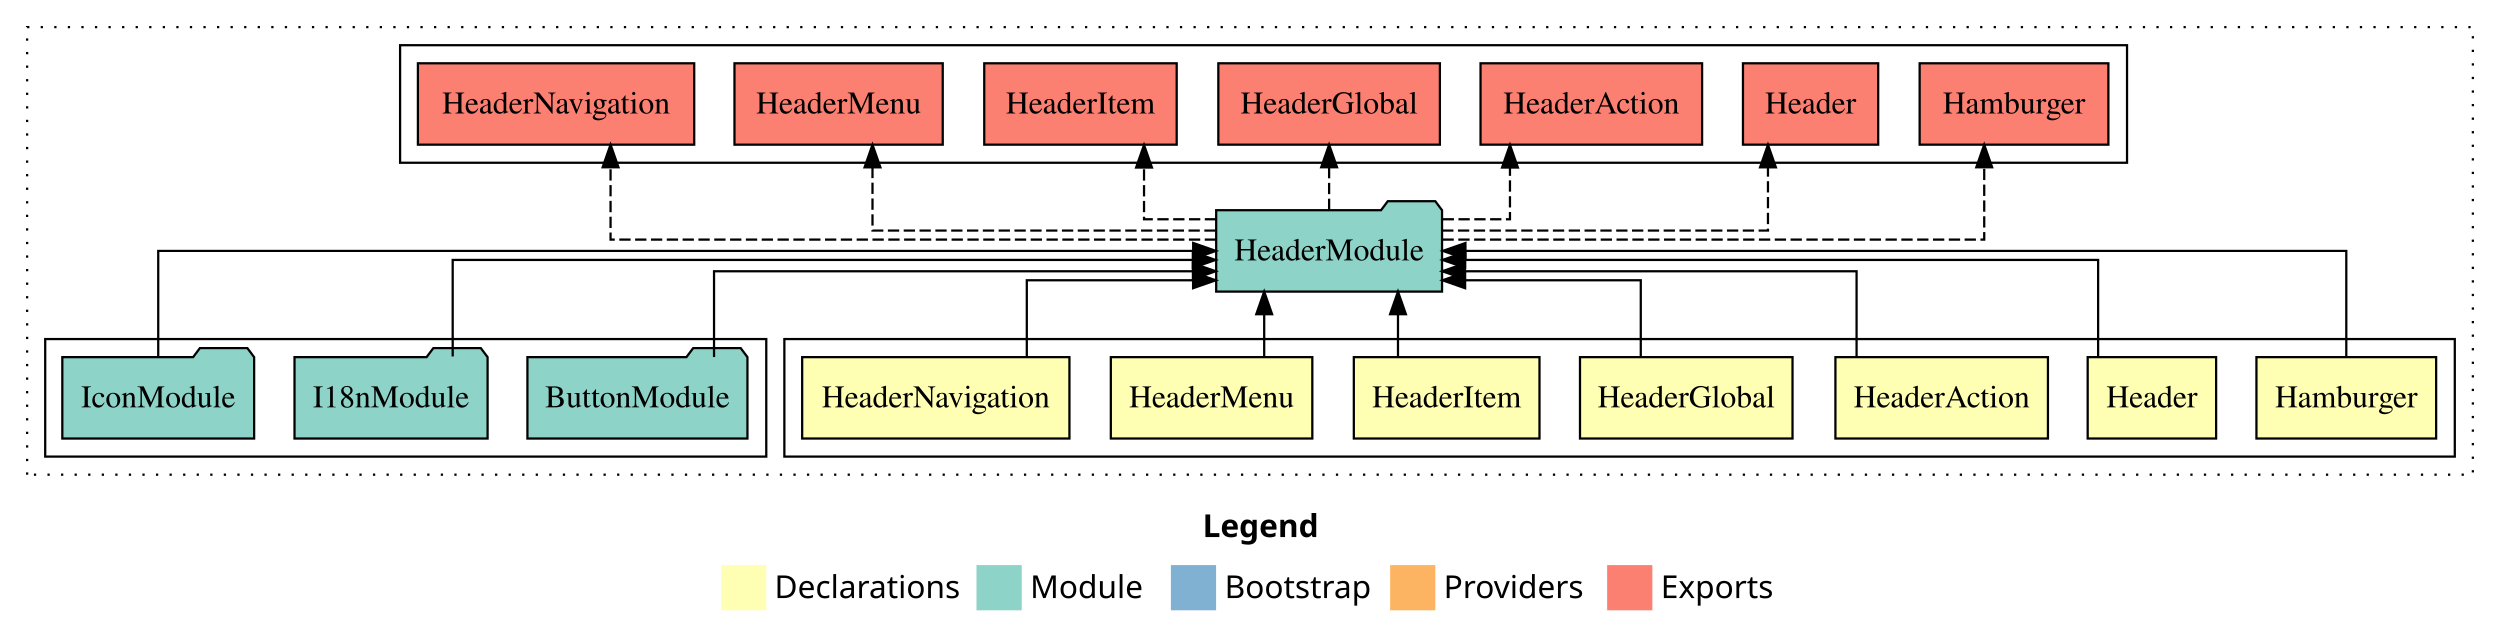
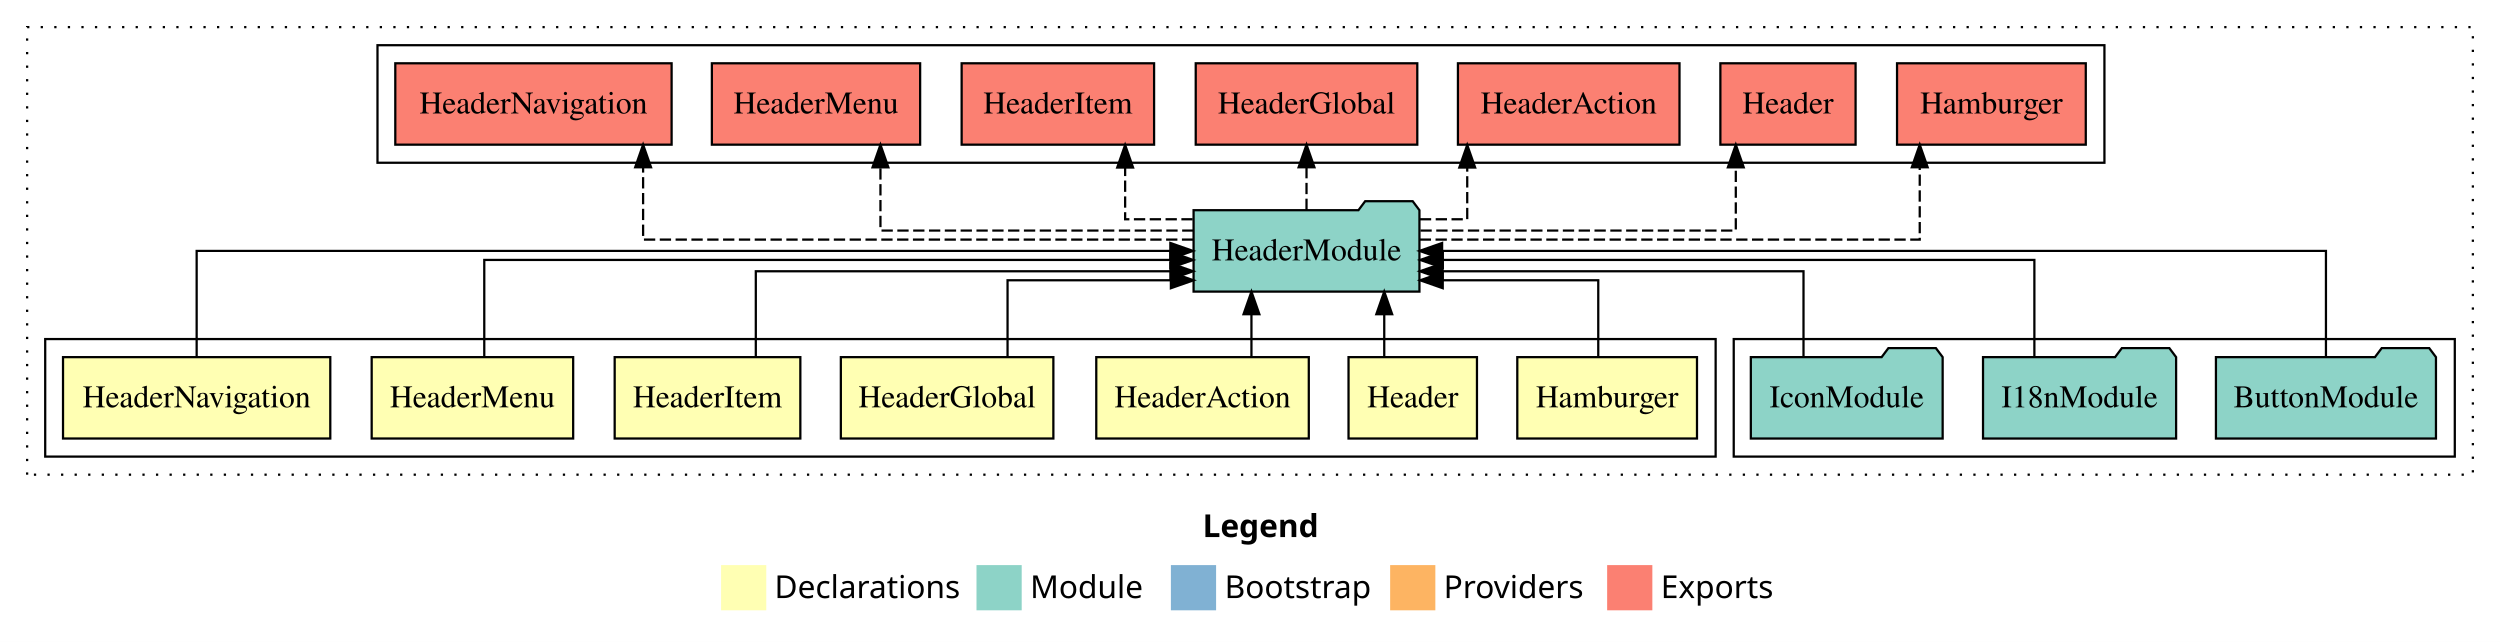
<svg xmlns="http://www.w3.org/2000/svg" width="1106pt" height="284pt" viewBox="0.00 0.00 1106.00 284.00">
  <g id="graph0" class="graph" transform="scale(1 1) rotate(0) translate(4 280)">
    <polygon fill="white" stroke="transparent" points="-4,4 -4,-280 1102,-280 1102,4 -4,4" />
    <text text-anchor="start" x="528.01" y="-42.4" font-family="Times-12" font-weight="bold" font-size="14.00">Legend</text>
    <polygon fill="#ffffb3" stroke="transparent" points="315,-10 315,-30 335,-30 335,-10 315,-10" />
    <text text-anchor="start" x="338.63" y="-15.4" font-family="Times-12" font-size="14.00">  Declarations</text>
    <polygon fill="#8dd3c7" stroke="transparent" points="428,-10 428,-30 448,-30 448,-10 428,-10" />
    <text text-anchor="start" x="451.73" y="-15.4" font-family="Times-12" font-size="14.00">  Module</text>
    <polygon fill="#80b1d3" stroke="transparent" points="514,-10 514,-30 534,-30 534,-10 514,-10" />
    <text text-anchor="start" x="537.78" y="-15.4" font-family="Times-12" font-size="14.00">  Bootstrap</text>
    <polygon fill="#fdb462" stroke="transparent" points="611,-10 611,-30 631,-30 631,-10 611,-10" />
    <text text-anchor="start" x="634.67" y="-15.4" font-family="Times-12" font-size="14.00">  Providers</text>
    <polygon fill="#fb8072" stroke="transparent" points="707,-10 707,-30 727,-30 727,-10 707,-10" />
    <text text-anchor="start" x="730.73" y="-15.4" font-family="Times-12" font-size="14.00">  Exports</text>
    <g id="clust1" class="cluster">
      <polygon fill="none" stroke="black" stroke-dasharray="1,5" points="8,-70 8,-268 1090,-268 1090,-70 8,-70" />
    </g>
-     <g id="clust2" class="cluster">
-       <polygon fill="none" stroke="black" points="343,-78 343,-130 1082,-130 1082,-78 343,-78" />
+     <g id="clust11" class="cluster">
+       <polygon fill="none" stroke="black" points="163,-208 163,-260 927,-260 927,-208 163,-208" />
    </g>
    <g id="clust10" class="cluster">
-       <polygon fill="none" stroke="black" points="16,-78 16,-130 335,-130 335,-78 16,-78" />
+       <polygon fill="none" stroke="black" points="763,-78 763,-130 1082,-130 1082,-78 763,-78" />
    </g>
-     <g id="clust11" class="cluster">
-       <polygon fill="none" stroke="black" points="173,-208 173,-260 937,-260 937,-208 173,-208" />
+     <g id="clust2" class="cluster">
+       <polygon fill="none" stroke="black" points="16,-78 16,-130 755,-130 755,-78 16,-78" />
    </g>
    <g id="node1" class="node">
-       <polygon fill="#ffffb3" stroke="black" points="1073.75,-122 994.25,-122 994.25,-86 1073.75,-86 1073.75,-122" />
-       <text text-anchor="middle" x="1034" y="-99.8" font-family="Times,serif" font-size="14.00">Hamburger</text>
+       <polygon fill="#ffffb3" stroke="black" points="746.75,-122 667.25,-122 667.25,-86 746.75,-86 746.75,-122" />
+       <text text-anchor="middle" x="707" y="-99.8" font-family="Times,serif" font-size="14.00">Hamburger</text>
    </g>
    <g id="node8" class="node">
-       <polygon fill="#8dd3c7" stroke="black" points="633.96,-187 630.96,-191 609.96,-191 606.96,-187 534.04,-187 534.04,-151 633.96,-151 633.96,-187" />
-       <text text-anchor="middle" x="584" y="-164.8" font-family="Times,serif" font-size="14.00">HeaderModule</text>
+       <polygon fill="#8dd3c7" stroke="black" points="623.96,-187 620.96,-191 599.96,-191 596.96,-187 524.04,-187 524.04,-151 623.96,-151 623.96,-187" />
+       <text text-anchor="middle" x="574" y="-164.8" font-family="Times,serif" font-size="14.00">HeaderModule</text>
    </g>
    <g id="edge1" class="edge">
-       <path fill="none" stroke="black" d="M1034,-122.11C1034,-141.34 1034,-169 1034,-169 1034,-169 644.31,-169 644.31,-169" />
-       <polygon fill="black" stroke="black" points="644.31,-165.5 634.31,-169 644.31,-172.5 644.31,-165.5" />
+       <path fill="none" stroke="black" d="M703.07,-122.19C703.07,-137.18 703.07,-156 703.07,-156 703.07,-156 634.27,-156 634.27,-156" />
+       <polygon fill="black" stroke="black" points="634.27,-152.5 624.27,-156 634.27,-159.5 634.27,-152.5" />
    </g>
    <g id="node2" class="node">
-       <polygon fill="#ffffb3" stroke="black" points="976.41,-122 919.59,-122 919.59,-86 976.41,-86 976.41,-122" />
-       <text text-anchor="middle" x="948" y="-99.8" font-family="Times,serif" font-size="14.00">Header</text>
+       <polygon fill="#ffffb3" stroke="black" points="649.41,-122 592.59,-122 592.59,-86 649.41,-86 649.41,-122" />
+       <text text-anchor="middle" x="621" y="-99.8" font-family="Times,serif" font-size="14.00">Header</text>
    </g>
    <g id="edge2" class="edge">
-       <path fill="none" stroke="black" d="M924.21,-122.3C924.21,-140.27 924.21,-165 924.21,-165 924.21,-165 644.2,-165 644.2,-165" />
-       <polygon fill="black" stroke="black" points="644.2,-161.5 634.2,-165 644.2,-168.5 644.2,-161.5" />
+       <path fill="none" stroke="black" d="M608.39,-122.11C608.39,-122.11 608.39,-140.99 608.39,-140.99" />
+       <polygon fill="black" stroke="black" points="604.89,-140.99 608.39,-150.99 611.89,-140.99 604.89,-140.99" />
    </g>
    <g id="node3" class="node">
-       <polygon fill="#ffffb3" stroke="black" points="902.01,-122 807.99,-122 807.99,-86 902.01,-86 902.01,-122" />
-       <text text-anchor="middle" x="855" y="-99.8" font-family="Times,serif" font-size="14.00">HeaderAction</text>
+       <polygon fill="#ffffb3" stroke="black" points="575.01,-122 480.99,-122 480.99,-86 575.01,-86 575.01,-122" />
+       <text text-anchor="middle" x="528" y="-99.8" font-family="Times,serif" font-size="14.00">HeaderAction</text>
    </g>
    <g id="edge3" class="edge">
-       <path fill="none" stroke="black" d="M817.35,-122.03C817.35,-138.4 817.35,-160 817.35,-160 817.35,-160 644.06,-160 644.06,-160" />
-       <polygon fill="black" stroke="black" points="644.06,-156.5 634.06,-160 644.06,-163.5 644.06,-156.5" />
+       <path fill="none" stroke="black" d="M549.64,-122.11C549.64,-122.11 549.64,-140.99 549.64,-140.99" />
+       <polygon fill="black" stroke="black" points="546.14,-140.99 549.64,-150.99 553.14,-140.99 546.14,-140.99" />
    </g>
    <g id="node4" class="node">
-       <polygon fill="#ffffb3" stroke="black" points="789.01,-122 694.99,-122 694.99,-86 789.01,-86 789.01,-122" />
-       <text text-anchor="middle" x="742" y="-99.8" font-family="Times,serif" font-size="14.00">HeaderGlobal</text>
+       <polygon fill="#ffffb3" stroke="black" points="462.01,-122 367.99,-122 367.99,-86 462.01,-86 462.01,-122" />
+       <text text-anchor="middle" x="415" y="-99.8" font-family="Times,serif" font-size="14.00">HeaderGlobal</text>
    </g>
    <g id="edge4" class="edge">
-       <path fill="none" stroke="black" d="M721.88,-122.19C721.88,-137.18 721.88,-156 721.88,-156 721.88,-156 644.17,-156 644.17,-156" />
-       <polygon fill="black" stroke="black" points="644.17,-152.5 634.17,-156 644.17,-159.5 644.17,-152.5" />
+       <path fill="none" stroke="black" d="M441.74,-122.19C441.74,-137.18 441.74,-156 441.74,-156 441.74,-156 514,-156 514,-156" />
+       <polygon fill="black" stroke="black" points="514,-159.5 524,-156 514,-152.5 514,-159.5" />
    </g>
    <g id="node5" class="node">
-       <polygon fill="#ffffb3" stroke="black" points="677.07,-122 594.93,-122 594.93,-86 677.07,-86 677.07,-122" />
-       <text text-anchor="middle" x="636" y="-99.8" font-family="Times,serif" font-size="14.00">HeaderItem</text>
+       <polygon fill="#ffffb3" stroke="black" points="350.07,-122 267.93,-122 267.93,-86 350.07,-86 350.07,-122" />
+       <text text-anchor="middle" x="309" y="-99.8" font-family="Times,serif" font-size="14.00">HeaderItem</text>
    </g>
    <g id="edge5" class="edge">
-       <path fill="none" stroke="black" d="M614.47,-122.11C614.47,-122.11 614.47,-140.99 614.47,-140.99" />
-       <polygon fill="black" stroke="black" points="610.97,-140.99 614.47,-150.99 617.97,-140.99 610.97,-140.99" />
+       <path fill="none" stroke="black" d="M330.37,-122.03C330.37,-138.4 330.37,-160 330.37,-160 330.37,-160 513.82,-160 513.82,-160" />
+       <polygon fill="black" stroke="black" points="513.82,-163.5 523.82,-160 513.82,-156.5 513.82,-163.5" />
    </g>
    <g id="node6" class="node">
-       <polygon fill="#ffffb3" stroke="black" points="576.57,-122 487.43,-122 487.43,-86 576.57,-86 576.57,-122" />
-       <text text-anchor="middle" x="532" y="-99.8" font-family="Times,serif" font-size="14.00">HeaderMenu</text>
+       <polygon fill="#ffffb3" stroke="black" points="249.57,-122 160.43,-122 160.43,-86 249.57,-86 249.57,-122" />
+       <text text-anchor="middle" x="205" y="-99.8" font-family="Times,serif" font-size="14.00">HeaderMenu</text>
    </g>
    <g id="edge6" class="edge">
-       <path fill="none" stroke="black" d="M555.28,-122.11C555.28,-122.11 555.28,-140.99 555.28,-140.99" />
-       <polygon fill="black" stroke="black" points="551.78,-140.99 555.28,-150.99 558.78,-140.99 551.78,-140.99" />
+       <path fill="none" stroke="black" d="M210.24,-122.3C210.24,-140.27 210.24,-165 210.24,-165 210.24,-165 513.8,-165 513.8,-165" />
+       <polygon fill="black" stroke="black" points="513.8,-168.5 523.8,-165 513.8,-161.5 513.8,-168.5" />
    </g>
    <g id="node7" class="node">
-       <polygon fill="#ffffb3" stroke="black" points="469.12,-122 350.88,-122 350.88,-86 469.12,-86 469.12,-122" />
-       <text text-anchor="middle" x="410" y="-99.8" font-family="Times,serif" font-size="14.00">HeaderNavigation</text>
+       <polygon fill="#ffffb3" stroke="black" points="142.12,-122 23.88,-122 23.88,-86 142.12,-86 142.12,-122" />
+       <text text-anchor="middle" x="83" y="-99.8" font-family="Times,serif" font-size="14.00">HeaderNavigation</text>
    </g>
    <g id="edge7" class="edge">
-       <path fill="none" stroke="black" d="M450.26,-122.19C450.26,-137.18 450.26,-156 450.26,-156 450.26,-156 523.82,-156 523.82,-156" />
-       <polygon fill="black" stroke="black" points="523.82,-159.5 533.82,-156 523.82,-152.5 523.82,-159.5" />
+       <path fill="none" stroke="black" d="M83,-122.11C83,-141.34 83,-169 83,-169 83,-169 513.76,-169 513.76,-169" />
+       <polygon fill="black" stroke="black" points="513.76,-172.5 523.76,-169 513.76,-165.5 513.76,-172.5" />
    </g>
    <g id="node12" class="node">
-       <polygon fill="#fb8072" stroke="black" points="928.75,-252 845.25,-252 845.25,-216 928.75,-216 928.75,-252" />
-       <text text-anchor="middle" x="887" y="-229.8" font-family="Times,serif" font-size="14.00">Hamburger </text>
+       <polygon fill="#fb8072" stroke="black" points="918.75,-252 835.25,-252 835.25,-216 918.75,-216 918.75,-252" />
+       <text text-anchor="middle" x="877" y="-229.8" font-family="Times,serif" font-size="14.00">Hamburger </text>
    </g>
    <g id="edge11" class="edge">
-       <path fill="none" stroke="black" stroke-dasharray="5,2" d="M634.15,-174C717.1,-174 873.82,-174 873.82,-174 873.82,-174 873.82,-206 873.82,-206" />
-       <polygon fill="black" stroke="black" points="870.32,-206 873.82,-216 877.32,-206 870.32,-206" />
+       <path fill="none" stroke="black" stroke-dasharray="5,2" d="M624.08,-174C702.46,-174 845.29,-174 845.29,-174 845.29,-174 845.29,-206 845.29,-206" />
+       <polygon fill="black" stroke="black" points="841.79,-206 845.29,-216 848.79,-206 841.79,-206" />
    </g>
    <g id="node13" class="node">
-       <polygon fill="#fb8072" stroke="black" points="826.91,-252 767.09,-252 767.09,-216 826.91,-216 826.91,-252" />
-       <text text-anchor="middle" x="797" y="-229.8" font-family="Times,serif" font-size="14.00">Header </text>
+       <polygon fill="#fb8072" stroke="black" points="816.91,-252 757.09,-252 757.09,-216 816.91,-216 816.91,-252" />
+       <text text-anchor="middle" x="787" y="-229.8" font-family="Times,serif" font-size="14.00">Header </text>
    </g>
    <g id="edge12" class="edge">
-       <path fill="none" stroke="black" stroke-dasharray="5,2" d="M634,-178C691.52,-178 778.15,-178 778.15,-178 778.15,-178 778.15,-205.97 778.15,-205.97" />
-       <polygon fill="black" stroke="black" points="774.65,-205.97 778.15,-215.97 781.65,-205.97 774.65,-205.97" />
+       <path fill="none" stroke="black" stroke-dasharray="5,2" d="M624.4,-178C680.66,-178 763.92,-178 763.92,-178 763.92,-178 763.92,-205.97 763.92,-205.97" />
+       <polygon fill="black" stroke="black" points="760.42,-205.97 763.92,-215.97 767.42,-205.97 760.42,-205.97" />
    </g>
    <g id="node14" class="node">
-       <polygon fill="#fb8072" stroke="black" points="749.01,-252 650.99,-252 650.99,-216 749.01,-216 749.01,-252" />
-       <text text-anchor="middle" x="700" y="-229.8" font-family="Times,serif" font-size="14.00">HeaderAction </text>
+       <polygon fill="#fb8072" stroke="black" points="739.01,-252 640.99,-252 640.99,-216 739.01,-216 739.01,-252" />
+       <text text-anchor="middle" x="690" y="-229.8" font-family="Times,serif" font-size="14.00">HeaderAction </text>
    </g>
    <g id="edge13" class="edge">
-       <path fill="none" stroke="black" stroke-dasharray="5,2" d="M634.22,-183C650.3,-183 664.01,-183 664.01,-183 664.01,-183 664.01,-205.88 664.01,-205.88" />
-       <polygon fill="black" stroke="black" points="660.51,-205.88 664.01,-215.88 667.51,-205.88 660.51,-205.88" />
+       <path fill="none" stroke="black" stroke-dasharray="5,2" d="M624.15,-183C635.92,-183 645.1,-183 645.1,-183 645.1,-183 645.1,-205.88 645.1,-205.88" />
+       <polygon fill="black" stroke="black" points="641.6,-205.88 645.1,-215.88 648.6,-205.88 641.6,-205.88" />
    </g>
    <g id="node15" class="node">
-       <polygon fill="#fb8072" stroke="black" points="633.01,-252 534.99,-252 534.99,-216 633.01,-216 633.01,-252" />
-       <text text-anchor="middle" x="584" y="-229.8" font-family="Times,serif" font-size="14.00">HeaderGlobal </text>
+       <polygon fill="#fb8072" stroke="black" points="623.01,-252 524.99,-252 524.99,-216 623.01,-216 623.01,-252" />
+       <text text-anchor="middle" x="574" y="-229.8" font-family="Times,serif" font-size="14.00">HeaderGlobal </text>
    </g>
    <g id="edge14" class="edge">
-       <path fill="none" stroke="black" stroke-dasharray="5,2" d="M584,-187.11C584,-187.11 584,-205.99 584,-205.99" />
-       <polygon fill="black" stroke="black" points="580.5,-205.99 584,-215.99 587.5,-205.99 580.5,-205.99" />
+       <path fill="none" stroke="black" stroke-dasharray="5,2" d="M574,-187.11C574,-187.11 574,-205.99 574,-205.99" />
+       <polygon fill="black" stroke="black" points="570.5,-205.99 574,-215.99 577.5,-205.99 570.5,-205.99" />
    </g>
    <g id="node16" class="node">
-       <polygon fill="#fb8072" stroke="black" points="516.57,-252 431.43,-252 431.43,-216 516.57,-216 516.57,-252" />
-       <text text-anchor="middle" x="474" y="-229.8" font-family="Times,serif" font-size="14.00">HeaderItem </text>
+       <polygon fill="#fb8072" stroke="black" points="506.57,-252 421.43,-252 421.43,-216 506.57,-216 506.57,-252" />
+       <text text-anchor="middle" x="464" y="-229.8" font-family="Times,serif" font-size="14.00">HeaderItem </text>
    </g>
    <g id="edge15" class="edge">
-       <path fill="none" stroke="black" stroke-dasharray="5,2" d="M534.01,-183C516.97,-183 502.12,-183 502.12,-183 502.12,-183 502.12,-205.88 502.12,-205.88" />
-       <polygon fill="black" stroke="black" points="498.62,-205.88 502.12,-215.88 505.62,-205.88 498.62,-205.88" />
+       <path fill="none" stroke="black" stroke-dasharray="5,2" d="M523.64,-183C507.52,-183 493.76,-183 493.76,-183 493.76,-183 493.76,-205.88 493.76,-205.88" />
+       <polygon fill="black" stroke="black" points="490.26,-205.88 493.76,-215.88 497.26,-205.88 490.26,-205.88" />
    </g>
    <g id="node17" class="node">
-       <polygon fill="#fb8072" stroke="black" points="413.07,-252 320.93,-252 320.93,-216 413.07,-216 413.07,-252" />
-       <text text-anchor="middle" x="367" y="-229.8" font-family="Times,serif" font-size="14.00">HeaderMenu </text>
+       <polygon fill="#fb8072" stroke="black" points="403.07,-252 310.93,-252 310.93,-216 403.07,-216 403.07,-252" />
+       <text text-anchor="middle" x="357" y="-229.8" font-family="Times,serif" font-size="14.00">HeaderMenu </text>
    </g>
    <g id="edge16" class="edge">
-       <path fill="none" stroke="black" stroke-dasharray="5,2" d="M533.8,-178C473.98,-178 381.99,-178 381.99,-178 381.99,-178 381.99,-205.97 381.99,-205.97" />
-       <polygon fill="black" stroke="black" points="378.49,-205.97 381.99,-215.97 385.49,-205.97 378.49,-205.97" />
+       <path fill="none" stroke="black" stroke-dasharray="5,2" d="M523.98,-178C468.14,-178 385.51,-178 385.51,-178 385.51,-178 385.51,-205.97 385.51,-205.97" />
+       <polygon fill="black" stroke="black" points="382.01,-205.97 385.51,-215.97 389.01,-205.97 382.01,-205.97" />
    </g>
    <g id="node18" class="node">
-       <polygon fill="#fb8072" stroke="black" points="303.12,-252 180.88,-252 180.88,-216 303.12,-216 303.12,-252" />
-       <text text-anchor="middle" x="242" y="-229.8" font-family="Times,serif" font-size="14.00">HeaderNavigation </text>
+       <polygon fill="#fb8072" stroke="black" points="293.12,-252 170.88,-252 170.88,-216 293.12,-216 293.12,-252" />
+       <text text-anchor="middle" x="232" y="-229.8" font-family="Times,serif" font-size="14.00">HeaderNavigation </text>
    </g>
    <g id="edge17" class="edge">
-       <path fill="none" stroke="black" stroke-dasharray="5,2" d="M533.98,-174C444.46,-174 266.11,-174 266.11,-174 266.11,-174 266.11,-206 266.11,-206" />
-       <polygon fill="black" stroke="black" points="262.61,-206 266.11,-216 269.61,-206 262.61,-206" />
+       <path fill="none" stroke="black" stroke-dasharray="5,2" d="M523.88,-174C440.06,-174 280.51,-174 280.51,-174 280.51,-174 280.51,-206 280.51,-206" />
+       <polygon fill="black" stroke="black" points="277.01,-206 280.51,-216 284.01,-206 277.01,-206" />
    </g>
    <g id="node9" class="node">
-       <polygon fill="#8dd3c7" stroke="black" points="326.67,-122 323.67,-126 302.67,-126 299.67,-122 229.33,-122 229.33,-86 326.67,-86 326.67,-122" />
-       <text text-anchor="middle" x="278" y="-99.8" font-family="Times,serif" font-size="14.00">ButtonModule</text>
+       <polygon fill="#8dd3c7" stroke="black" points="1073.67,-122 1070.67,-126 1049.67,-126 1046.67,-122 976.33,-122 976.33,-86 1073.67,-86 1073.67,-122" />
+       <text text-anchor="middle" x="1025" y="-99.8" font-family="Times,serif" font-size="14.00">ButtonModule</text>
    </g>
    <g id="edge8" class="edge">
-       <path fill="none" stroke="black" d="M311.89,-122.03C311.89,-138.4 311.89,-160 311.89,-160 311.89,-160 523.77,-160 523.77,-160" />
-       <polygon fill="black" stroke="black" points="523.77,-163.5 533.77,-160 523.77,-156.5 523.77,-163.5" />
+       <path fill="none" stroke="black" d="M1025,-122.11C1025,-141.34 1025,-169 1025,-169 1025,-169 633.99,-169 633.99,-169" />
+       <polygon fill="black" stroke="black" points="633.99,-165.5 623.99,-169 633.99,-172.5 633.99,-165.5" />
    </g>
    <g id="node10" class="node">
-       <polygon fill="#8dd3c7" stroke="black" points="211.71,-122 208.71,-126 187.71,-126 184.71,-122 126.29,-122 126.29,-86 211.71,-86 211.71,-122" />
-       <text text-anchor="middle" x="169" y="-99.8" font-family="Times,serif" font-size="14.00">I18nModule</text>
+       <polygon fill="#8dd3c7" stroke="black" points="958.71,-122 955.71,-126 934.71,-126 931.71,-122 873.29,-122 873.29,-86 958.71,-86 958.71,-122" />
+       <text text-anchor="middle" x="916" y="-99.8" font-family="Times,serif" font-size="14.00">I18nModule</text>
    </g>
    <g id="edge9" class="edge">
-       <path fill="none" stroke="black" d="M196.27,-122.3C196.27,-140.27 196.27,-165 196.27,-165 196.27,-165 523.71,-165 523.71,-165" />
-       <polygon fill="black" stroke="black" points="523.71,-168.5 533.71,-165 523.71,-161.5 523.71,-168.5" />
+       <path fill="none" stroke="black" d="M896.01,-122.3C896.01,-140.27 896.01,-165 896.01,-165 896.01,-165 634.31,-165 634.31,-165" />
+       <polygon fill="black" stroke="black" points="634.31,-161.5 624.31,-165 634.31,-168.5 634.31,-161.5" />
    </g>
    <g id="node11" class="node">
-       <polygon fill="#8dd3c7" stroke="black" points="108.43,-122 105.43,-126 84.43,-126 81.43,-122 23.57,-122 23.57,-86 108.43,-86 108.43,-122" />
-       <text text-anchor="middle" x="66" y="-99.8" font-family="Times,serif" font-size="14.00">IconModule</text>
+       <polygon fill="#8dd3c7" stroke="black" points="855.43,-122 852.43,-126 831.43,-126 828.43,-122 770.57,-122 770.57,-86 855.43,-86 855.43,-122" />
+       <text text-anchor="middle" x="813" y="-99.8" font-family="Times,serif" font-size="14.00">IconModule</text>
    </g>
    <g id="edge10" class="edge">
-       <path fill="none" stroke="black" d="M66,-122.11C66,-141.34 66,-169 66,-169 66,-169 523.86,-169 523.86,-169" />
-       <polygon fill="black" stroke="black" points="523.86,-172.5 533.86,-169 523.86,-165.5 523.86,-172.5" />
+       <path fill="none" stroke="black" d="M793.87,-122.03C793.87,-138.4 793.87,-160 793.87,-160 793.87,-160 634.17,-160 634.17,-160" />
+       <polygon fill="black" stroke="black" points="634.17,-156.5 624.17,-160 634.17,-163.5 634.17,-156.5" />
    </g>
  </g>
</svg>
